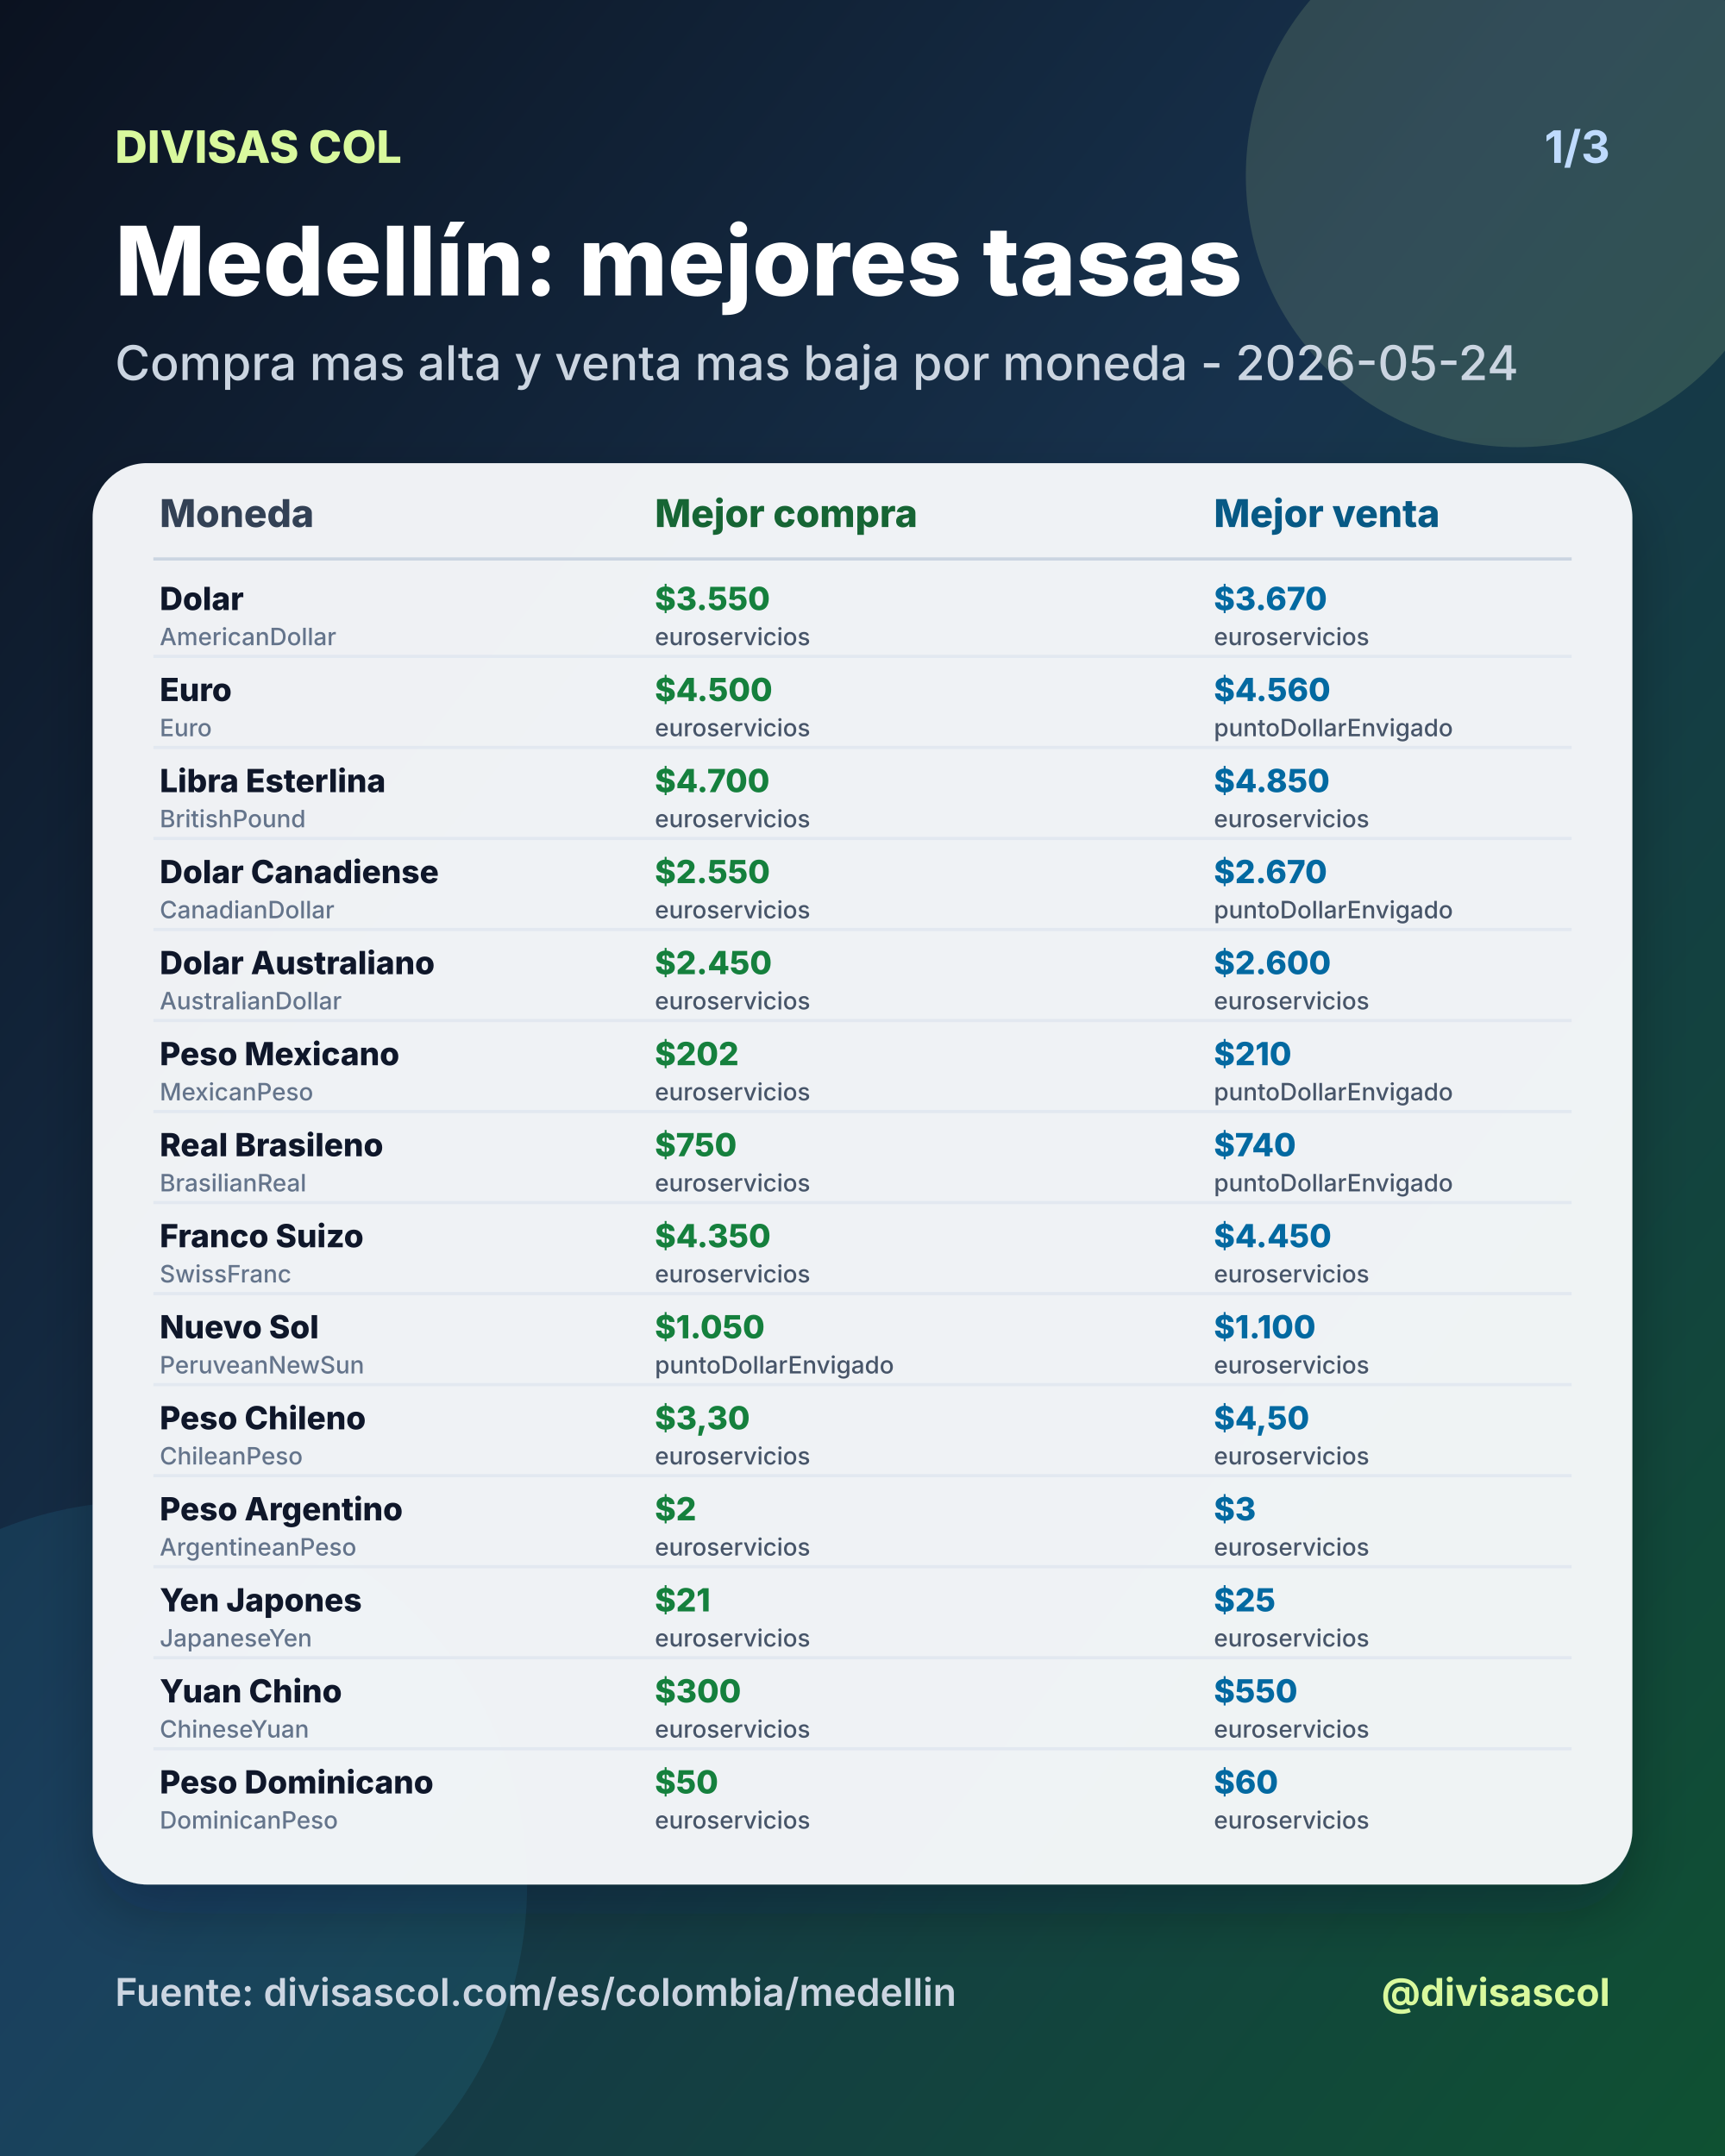
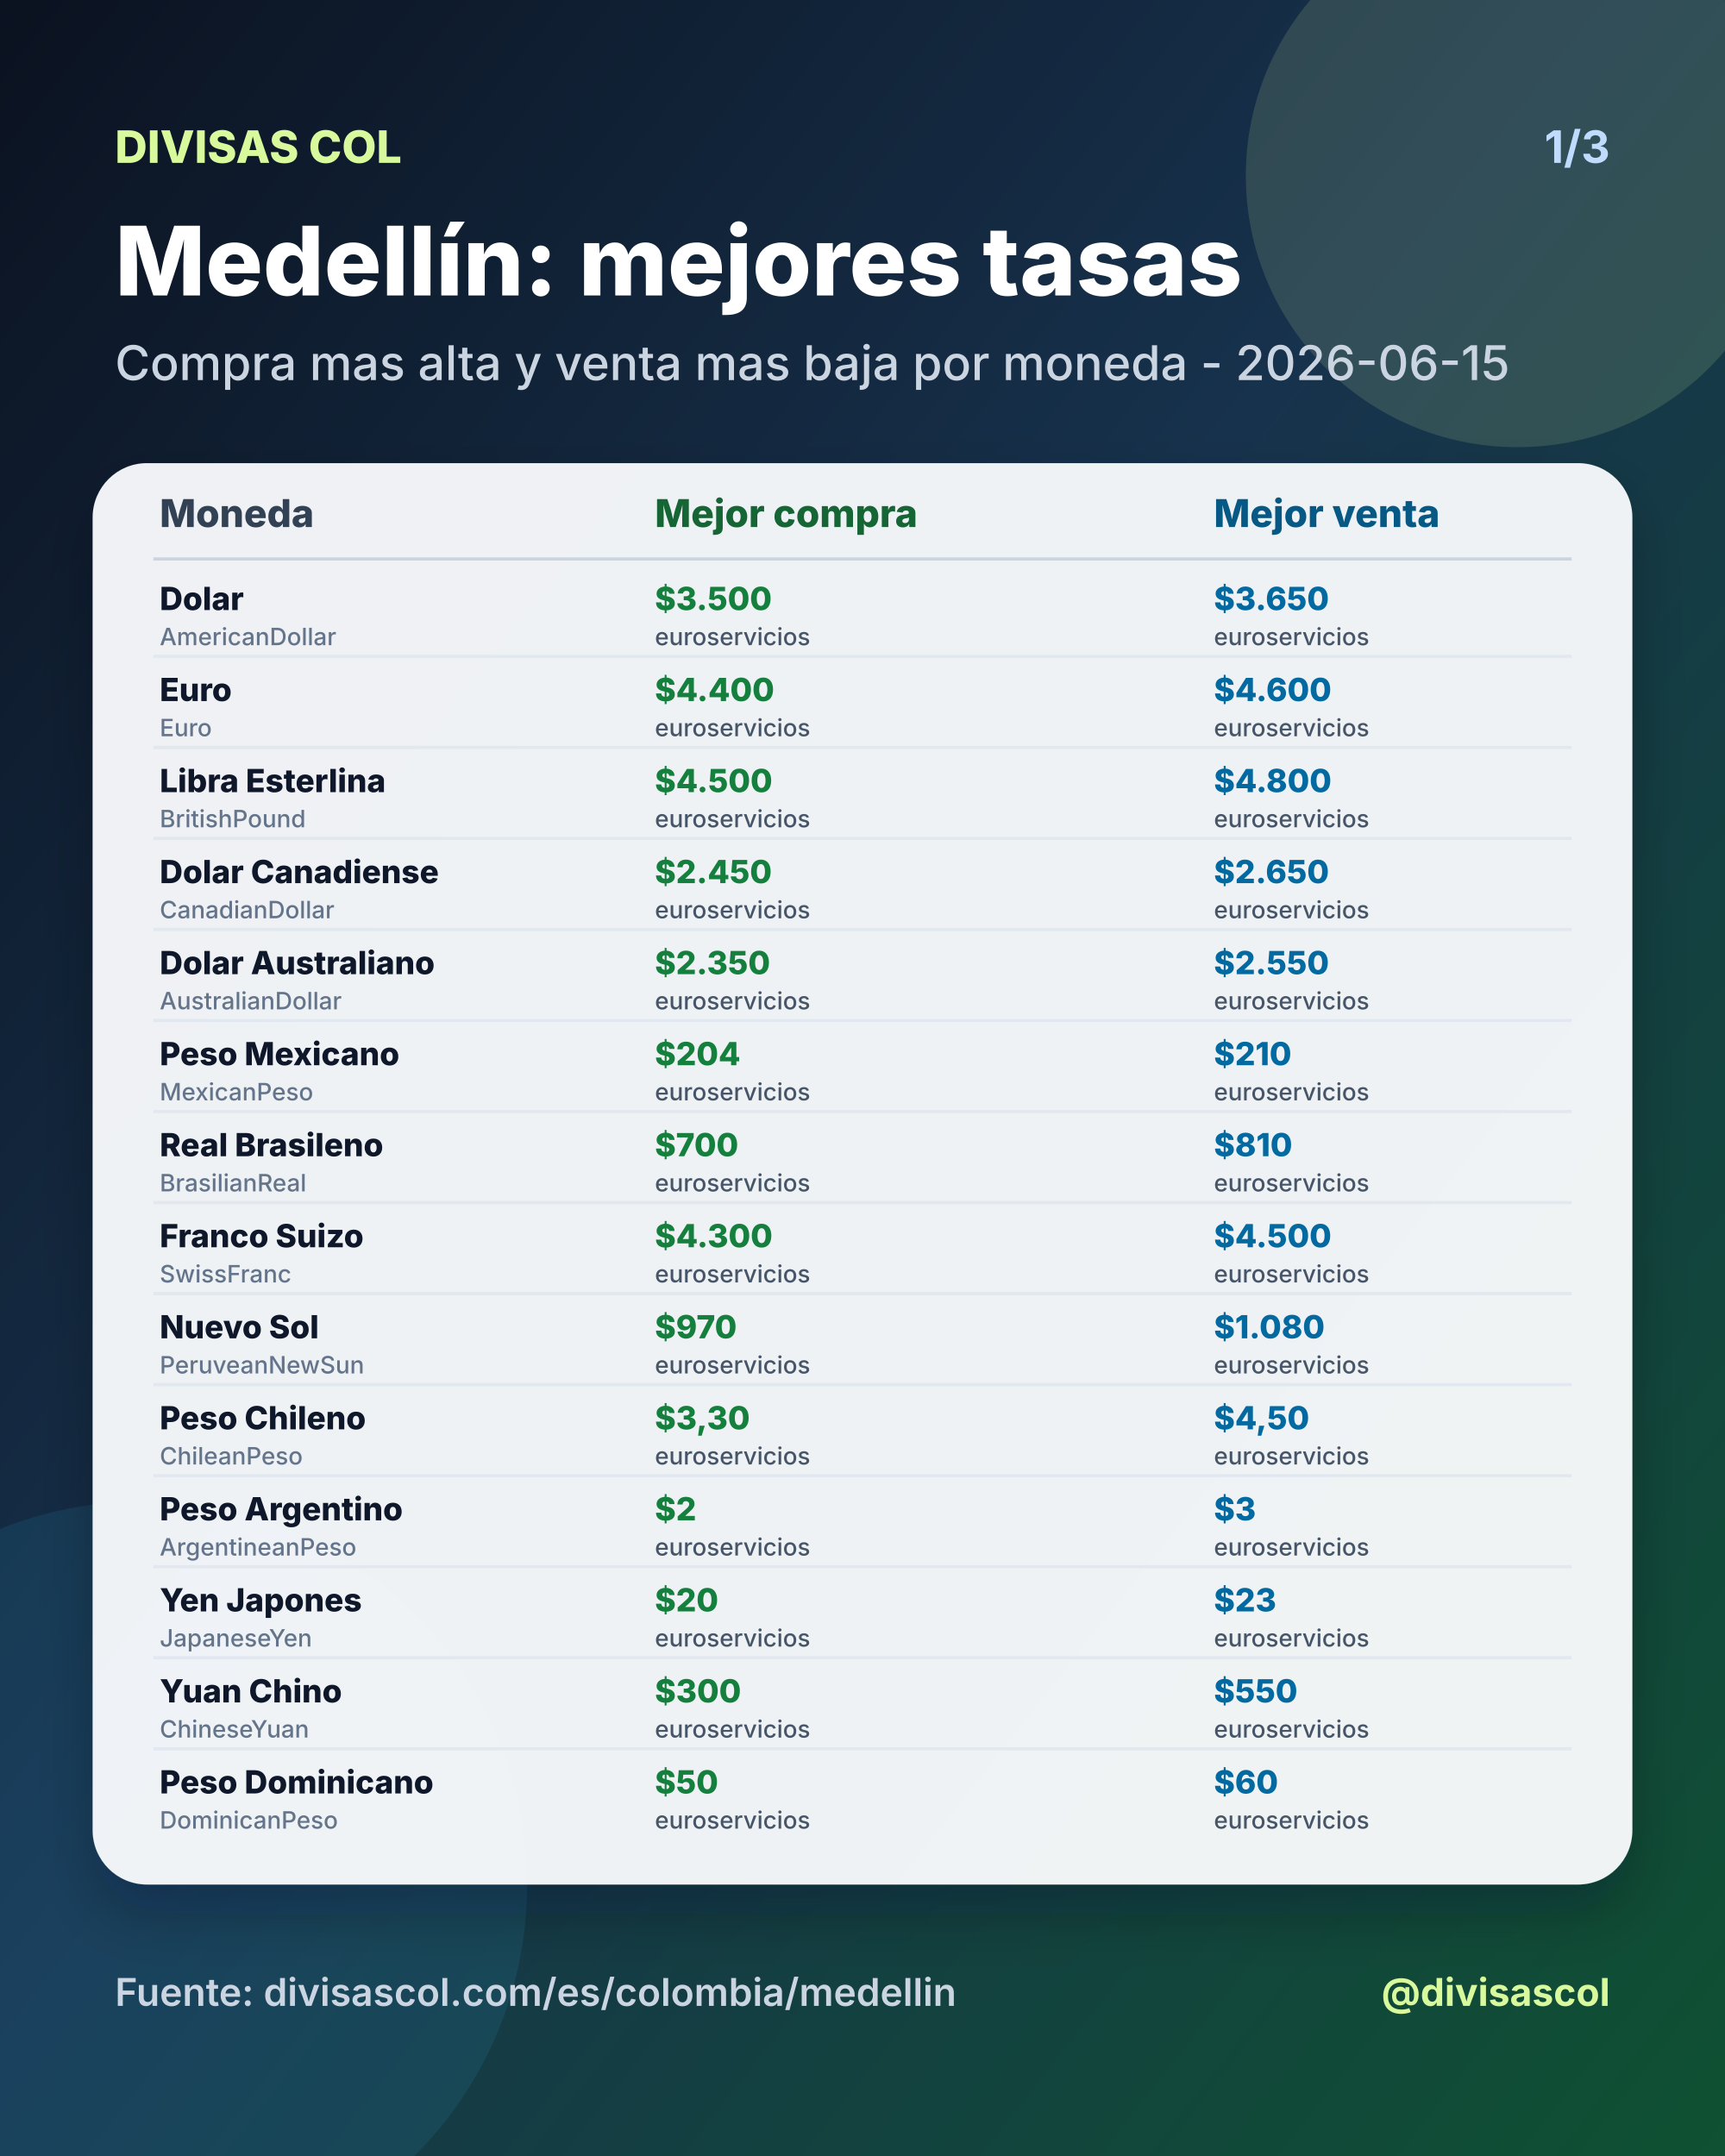
<svg xmlns="http://www.w3.org/2000/svg" width="1080" height="1350" viewBox="0 0 1080 1350">
  <defs>
    <linearGradient id="bg" x1="0" y1="0" x2="1" y2="1">
      <stop offset="0%" stop-color="#0b1220" />
      <stop offset="46%" stop-color="#17324d" />
      <stop offset="100%" stop-color="#0f5132" />
    </linearGradient>
    <filter id="shadow" x="-20%" y="-20%" width="140%" height="140%">
      <feDropShadow dx="0" dy="18" stdDeviation="18" flood-color="#020617" flood-opacity="0.28" />
    </filter>
  </defs>
  <rect width="1080" height="1350" fill="url(#bg)" />
  <circle cx="950" cy="110" r="170" fill="#d9f99d" opacity="0.14" />
  <circle cx="90" cy="1180" r="240" fill="#38bdf8" opacity="0.10" />
  <text x="72" y="102" fill="#d9f99d" font-size="28" font-family="Inter, Arial, sans-serif" font-weight="800" text-anchor="start">DIVISAS COL</text>
  <text x="1008" y="102" fill="#bfdbfe" font-size="28" font-family="Inter, Arial, sans-serif" font-weight="700" text-anchor="end">1/3</text>
  <text x="72" y="185" fill="#ffffff" font-size="60" font-family="Inter, Arial, sans-serif" font-weight="800" text-anchor="start">Medellín: mejores tasas</text>
-   <text x="72" y="238" fill="#cbd5e1" font-size="30" font-family="Inter, Arial, sans-serif" font-weight="500" text-anchor="start">Compra mas alta y venta mas baja por moneda - 2026-05-24</text>
+   <text x="72" y="238" fill="#cbd5e1" font-size="30" font-family="Inter, Arial, sans-serif" font-weight="500" text-anchor="start">Compra mas alta y venta mas baja por moneda - 2026-06-15</text>
  <rect x="58" y="290" width="964" height="890" rx="34" fill="#f8fafc" opacity="0.96" filter="url(#shadow)" />
  <text x="100" y="330" fill="#334155" font-size="24" font-family="Inter, Arial, sans-serif" font-weight="800" text-anchor="start">Moneda</text>
  <text x="410" y="330" fill="#166534" font-size="24" font-family="Inter, Arial, sans-serif" font-weight="800" text-anchor="start">Mejor compra</text>
  <text x="760" y="330" fill="#075985" font-size="24" font-family="Inter, Arial, sans-serif" font-weight="800" text-anchor="start">Mejor venta</text>
  <line x1="96" y1="350" x2="984" y2="350" stroke="#cbd5e1" stroke-width="2" />
  <text x="100" y="382" fill="#0f172a" font-size="20" font-family="Inter, Arial, sans-serif" font-weight="800" text-anchor="start">Dolar</text>
  <text x="100" y="404" fill="#64748b" font-size="15" font-family="Inter, Arial, sans-serif" font-weight="500" text-anchor="start">AmericanDollar</text>
-   <text x="410" y="382" fill="#15803d" font-size="20" font-family="Inter, Arial, sans-serif" font-weight="800" text-anchor="start">$3.550</text>
+   <text x="410" y="382" fill="#15803d" font-size="20" font-family="Inter, Arial, sans-serif" font-weight="800" text-anchor="start">$3.500</text>
  <text x="410" y="404" fill="#475569" font-size="15" font-family="Inter, Arial, sans-serif" font-weight="500" text-anchor="start">euroservicios</text>
-   <text x="760" y="382" fill="#0369a1" font-size="20" font-family="Inter, Arial, sans-serif" font-weight="800" text-anchor="start">$3.670</text>
+   <text x="760" y="382" fill="#0369a1" font-size="20" font-family="Inter, Arial, sans-serif" font-weight="800" text-anchor="start">$3.650</text>
  <text x="760" y="404" fill="#475569" font-size="15" font-family="Inter, Arial, sans-serif" font-weight="500" text-anchor="start">euroservicios</text>
  <line x1="96" y1="411" x2="984" y2="411" stroke="#e2e8f0" stroke-width="2" />
  <text x="100" y="439" fill="#0f172a" font-size="20" font-family="Inter, Arial, sans-serif" font-weight="800" text-anchor="start">Euro</text>
  <text x="100" y="461" fill="#64748b" font-size="15" font-family="Inter, Arial, sans-serif" font-weight="500" text-anchor="start">Euro</text>
-   <text x="410" y="439" fill="#15803d" font-size="20" font-family="Inter, Arial, sans-serif" font-weight="800" text-anchor="start">$4.500</text>
+   <text x="410" y="439" fill="#15803d" font-size="20" font-family="Inter, Arial, sans-serif" font-weight="800" text-anchor="start">$4.400</text>
  <text x="410" y="461" fill="#475569" font-size="15" font-family="Inter, Arial, sans-serif" font-weight="500" text-anchor="start">euroservicios</text>
-   <text x="760" y="439" fill="#0369a1" font-size="20" font-family="Inter, Arial, sans-serif" font-weight="800" text-anchor="start">$4.560</text>
-   <text x="760" y="461" fill="#475569" font-size="15" font-family="Inter, Arial, sans-serif" font-weight="500" text-anchor="start">puntoDollarEnvigado</text>
+   <text x="760" y="439" fill="#0369a1" font-size="20" font-family="Inter, Arial, sans-serif" font-weight="800" text-anchor="start">$4.600</text>
+   <text x="760" y="461" fill="#475569" font-size="15" font-family="Inter, Arial, sans-serif" font-weight="500" text-anchor="start">euroservicios</text>
  <line x1="96" y1="468" x2="984" y2="468" stroke="#e2e8f0" stroke-width="2" />
  <text x="100" y="496" fill="#0f172a" font-size="20" font-family="Inter, Arial, sans-serif" font-weight="800" text-anchor="start">Libra Esterlina</text>
  <text x="100" y="518" fill="#64748b" font-size="15" font-family="Inter, Arial, sans-serif" font-weight="500" text-anchor="start">BritishPound</text>
-   <text x="410" y="496" fill="#15803d" font-size="20" font-family="Inter, Arial, sans-serif" font-weight="800" text-anchor="start">$4.700</text>
+   <text x="410" y="496" fill="#15803d" font-size="20" font-family="Inter, Arial, sans-serif" font-weight="800" text-anchor="start">$4.500</text>
  <text x="410" y="518" fill="#475569" font-size="15" font-family="Inter, Arial, sans-serif" font-weight="500" text-anchor="start">euroservicios</text>
-   <text x="760" y="496" fill="#0369a1" font-size="20" font-family="Inter, Arial, sans-serif" font-weight="800" text-anchor="start">$4.850</text>
+   <text x="760" y="496" fill="#0369a1" font-size="20" font-family="Inter, Arial, sans-serif" font-weight="800" text-anchor="start">$4.800</text>
  <text x="760" y="518" fill="#475569" font-size="15" font-family="Inter, Arial, sans-serif" font-weight="500" text-anchor="start">euroservicios</text>
  <line x1="96" y1="525" x2="984" y2="525" stroke="#e2e8f0" stroke-width="2" />
  <text x="100" y="553" fill="#0f172a" font-size="20" font-family="Inter, Arial, sans-serif" font-weight="800" text-anchor="start">Dolar Canadiense</text>
  <text x="100" y="575" fill="#64748b" font-size="15" font-family="Inter, Arial, sans-serif" font-weight="500" text-anchor="start">CanadianDollar</text>
-   <text x="410" y="553" fill="#15803d" font-size="20" font-family="Inter, Arial, sans-serif" font-weight="800" text-anchor="start">$2.550</text>
+   <text x="410" y="553" fill="#15803d" font-size="20" font-family="Inter, Arial, sans-serif" font-weight="800" text-anchor="start">$2.450</text>
  <text x="410" y="575" fill="#475569" font-size="15" font-family="Inter, Arial, sans-serif" font-weight="500" text-anchor="start">euroservicios</text>
-   <text x="760" y="553" fill="#0369a1" font-size="20" font-family="Inter, Arial, sans-serif" font-weight="800" text-anchor="start">$2.670</text>
-   <text x="760" y="575" fill="#475569" font-size="15" font-family="Inter, Arial, sans-serif" font-weight="500" text-anchor="start">puntoDollarEnvigado</text>
+   <text x="760" y="553" fill="#0369a1" font-size="20" font-family="Inter, Arial, sans-serif" font-weight="800" text-anchor="start">$2.650</text>
+   <text x="760" y="575" fill="#475569" font-size="15" font-family="Inter, Arial, sans-serif" font-weight="500" text-anchor="start">euroservicios</text>
  <line x1="96" y1="582" x2="984" y2="582" stroke="#e2e8f0" stroke-width="2" />
  <text x="100" y="610" fill="#0f172a" font-size="20" font-family="Inter, Arial, sans-serif" font-weight="800" text-anchor="start">Dolar Australiano</text>
  <text x="100" y="632" fill="#64748b" font-size="15" font-family="Inter, Arial, sans-serif" font-weight="500" text-anchor="start">AustralianDollar</text>
-   <text x="410" y="610" fill="#15803d" font-size="20" font-family="Inter, Arial, sans-serif" font-weight="800" text-anchor="start">$2.450</text>
+   <text x="410" y="610" fill="#15803d" font-size="20" font-family="Inter, Arial, sans-serif" font-weight="800" text-anchor="start">$2.350</text>
  <text x="410" y="632" fill="#475569" font-size="15" font-family="Inter, Arial, sans-serif" font-weight="500" text-anchor="start">euroservicios</text>
-   <text x="760" y="610" fill="#0369a1" font-size="20" font-family="Inter, Arial, sans-serif" font-weight="800" text-anchor="start">$2.600</text>
+   <text x="760" y="610" fill="#0369a1" font-size="20" font-family="Inter, Arial, sans-serif" font-weight="800" text-anchor="start">$2.550</text>
  <text x="760" y="632" fill="#475569" font-size="15" font-family="Inter, Arial, sans-serif" font-weight="500" text-anchor="start">euroservicios</text>
  <line x1="96" y1="639" x2="984" y2="639" stroke="#e2e8f0" stroke-width="2" />
  <text x="100" y="667" fill="#0f172a" font-size="20" font-family="Inter, Arial, sans-serif" font-weight="800" text-anchor="start">Peso Mexicano</text>
  <text x="100" y="689" fill="#64748b" font-size="15" font-family="Inter, Arial, sans-serif" font-weight="500" text-anchor="start">MexicanPeso</text>
-   <text x="410" y="667" fill="#15803d" font-size="20" font-family="Inter, Arial, sans-serif" font-weight="800" text-anchor="start">$202</text>
+   <text x="410" y="667" fill="#15803d" font-size="20" font-family="Inter, Arial, sans-serif" font-weight="800" text-anchor="start">$204</text>
  <text x="410" y="689" fill="#475569" font-size="15" font-family="Inter, Arial, sans-serif" font-weight="500" text-anchor="start">euroservicios</text>
  <text x="760" y="667" fill="#0369a1" font-size="20" font-family="Inter, Arial, sans-serif" font-weight="800" text-anchor="start">$210</text>
-   <text x="760" y="689" fill="#475569" font-size="15" font-family="Inter, Arial, sans-serif" font-weight="500" text-anchor="start">puntoDollarEnvigado</text>
+   <text x="760" y="689" fill="#475569" font-size="15" font-family="Inter, Arial, sans-serif" font-weight="500" text-anchor="start">euroservicios</text>
  <line x1="96" y1="696" x2="984" y2="696" stroke="#e2e8f0" stroke-width="2" />
  <text x="100" y="724" fill="#0f172a" font-size="20" font-family="Inter, Arial, sans-serif" font-weight="800" text-anchor="start">Real Brasileno</text>
  <text x="100" y="746" fill="#64748b" font-size="15" font-family="Inter, Arial, sans-serif" font-weight="500" text-anchor="start">BrasilianReal</text>
-   <text x="410" y="724" fill="#15803d" font-size="20" font-family="Inter, Arial, sans-serif" font-weight="800" text-anchor="start">$750</text>
+   <text x="410" y="724" fill="#15803d" font-size="20" font-family="Inter, Arial, sans-serif" font-weight="800" text-anchor="start">$700</text>
  <text x="410" y="746" fill="#475569" font-size="15" font-family="Inter, Arial, sans-serif" font-weight="500" text-anchor="start">euroservicios</text>
-   <text x="760" y="724" fill="#0369a1" font-size="20" font-family="Inter, Arial, sans-serif" font-weight="800" text-anchor="start">$740</text>
-   <text x="760" y="746" fill="#475569" font-size="15" font-family="Inter, Arial, sans-serif" font-weight="500" text-anchor="start">puntoDollarEnvigado</text>
+   <text x="760" y="724" fill="#0369a1" font-size="20" font-family="Inter, Arial, sans-serif" font-weight="800" text-anchor="start">$810</text>
+   <text x="760" y="746" fill="#475569" font-size="15" font-family="Inter, Arial, sans-serif" font-weight="500" text-anchor="start">euroservicios</text>
  <line x1="96" y1="753" x2="984" y2="753" stroke="#e2e8f0" stroke-width="2" />
  <text x="100" y="781" fill="#0f172a" font-size="20" font-family="Inter, Arial, sans-serif" font-weight="800" text-anchor="start">Franco Suizo</text>
  <text x="100" y="803" fill="#64748b" font-size="15" font-family="Inter, Arial, sans-serif" font-weight="500" text-anchor="start">SwissFranc</text>
-   <text x="410" y="781" fill="#15803d" font-size="20" font-family="Inter, Arial, sans-serif" font-weight="800" text-anchor="start">$4.350</text>
+   <text x="410" y="781" fill="#15803d" font-size="20" font-family="Inter, Arial, sans-serif" font-weight="800" text-anchor="start">$4.300</text>
  <text x="410" y="803" fill="#475569" font-size="15" font-family="Inter, Arial, sans-serif" font-weight="500" text-anchor="start">euroservicios</text>
-   <text x="760" y="781" fill="#0369a1" font-size="20" font-family="Inter, Arial, sans-serif" font-weight="800" text-anchor="start">$4.450</text>
+   <text x="760" y="781" fill="#0369a1" font-size="20" font-family="Inter, Arial, sans-serif" font-weight="800" text-anchor="start">$4.500</text>
  <text x="760" y="803" fill="#475569" font-size="15" font-family="Inter, Arial, sans-serif" font-weight="500" text-anchor="start">euroservicios</text>
  <line x1="96" y1="810" x2="984" y2="810" stroke="#e2e8f0" stroke-width="2" />
  <text x="100" y="838" fill="#0f172a" font-size="20" font-family="Inter, Arial, sans-serif" font-weight="800" text-anchor="start">Nuevo Sol</text>
  <text x="100" y="860" fill="#64748b" font-size="15" font-family="Inter, Arial, sans-serif" font-weight="500" text-anchor="start">PeruveanNewSun</text>
-   <text x="410" y="838" fill="#15803d" font-size="20" font-family="Inter, Arial, sans-serif" font-weight="800" text-anchor="start">$1.050</text>
-   <text x="410" y="860" fill="#475569" font-size="15" font-family="Inter, Arial, sans-serif" font-weight="500" text-anchor="start">puntoDollarEnvigado</text>
-   <text x="760" y="838" fill="#0369a1" font-size="20" font-family="Inter, Arial, sans-serif" font-weight="800" text-anchor="start">$1.100</text>
+   <text x="410" y="838" fill="#15803d" font-size="20" font-family="Inter, Arial, sans-serif" font-weight="800" text-anchor="start">$970</text>
+   <text x="410" y="860" fill="#475569" font-size="15" font-family="Inter, Arial, sans-serif" font-weight="500" text-anchor="start">euroservicios</text>
+   <text x="760" y="838" fill="#0369a1" font-size="20" font-family="Inter, Arial, sans-serif" font-weight="800" text-anchor="start">$1.080</text>
  <text x="760" y="860" fill="#475569" font-size="15" font-family="Inter, Arial, sans-serif" font-weight="500" text-anchor="start">euroservicios</text>
  <line x1="96" y1="867" x2="984" y2="867" stroke="#e2e8f0" stroke-width="2" />
  <text x="100" y="895" fill="#0f172a" font-size="20" font-family="Inter, Arial, sans-serif" font-weight="800" text-anchor="start">Peso Chileno</text>
  <text x="100" y="917" fill="#64748b" font-size="15" font-family="Inter, Arial, sans-serif" font-weight="500" text-anchor="start">ChileanPeso</text>
  <text x="410" y="895" fill="#15803d" font-size="20" font-family="Inter, Arial, sans-serif" font-weight="800" text-anchor="start">$3,30</text>
  <text x="410" y="917" fill="#475569" font-size="15" font-family="Inter, Arial, sans-serif" font-weight="500" text-anchor="start">euroservicios</text>
  <text x="760" y="895" fill="#0369a1" font-size="20" font-family="Inter, Arial, sans-serif" font-weight="800" text-anchor="start">$4,50</text>
  <text x="760" y="917" fill="#475569" font-size="15" font-family="Inter, Arial, sans-serif" font-weight="500" text-anchor="start">euroservicios</text>
  <line x1="96" y1="924" x2="984" y2="924" stroke="#e2e8f0" stroke-width="2" />
  <text x="100" y="952" fill="#0f172a" font-size="20" font-family="Inter, Arial, sans-serif" font-weight="800" text-anchor="start">Peso Argentino</text>
  <text x="100" y="974" fill="#64748b" font-size="15" font-family="Inter, Arial, sans-serif" font-weight="500" text-anchor="start">ArgentineanPeso</text>
  <text x="410" y="952" fill="#15803d" font-size="20" font-family="Inter, Arial, sans-serif" font-weight="800" text-anchor="start">$2</text>
  <text x="410" y="974" fill="#475569" font-size="15" font-family="Inter, Arial, sans-serif" font-weight="500" text-anchor="start">euroservicios</text>
  <text x="760" y="952" fill="#0369a1" font-size="20" font-family="Inter, Arial, sans-serif" font-weight="800" text-anchor="start">$3</text>
  <text x="760" y="974" fill="#475569" font-size="15" font-family="Inter, Arial, sans-serif" font-weight="500" text-anchor="start">euroservicios</text>
  <line x1="96" y1="981" x2="984" y2="981" stroke="#e2e8f0" stroke-width="2" />
  <text x="100" y="1009" fill="#0f172a" font-size="20" font-family="Inter, Arial, sans-serif" font-weight="800" text-anchor="start">Yen Japones</text>
  <text x="100" y="1031" fill="#64748b" font-size="15" font-family="Inter, Arial, sans-serif" font-weight="500" text-anchor="start">JapaneseYen</text>
-   <text x="410" y="1009" fill="#15803d" font-size="20" font-family="Inter, Arial, sans-serif" font-weight="800" text-anchor="start">$21</text>
+   <text x="410" y="1009" fill="#15803d" font-size="20" font-family="Inter, Arial, sans-serif" font-weight="800" text-anchor="start">$20</text>
  <text x="410" y="1031" fill="#475569" font-size="15" font-family="Inter, Arial, sans-serif" font-weight="500" text-anchor="start">euroservicios</text>
-   <text x="760" y="1009" fill="#0369a1" font-size="20" font-family="Inter, Arial, sans-serif" font-weight="800" text-anchor="start">$25</text>
+   <text x="760" y="1009" fill="#0369a1" font-size="20" font-family="Inter, Arial, sans-serif" font-weight="800" text-anchor="start">$23</text>
  <text x="760" y="1031" fill="#475569" font-size="15" font-family="Inter, Arial, sans-serif" font-weight="500" text-anchor="start">euroservicios</text>
  <line x1="96" y1="1038" x2="984" y2="1038" stroke="#e2e8f0" stroke-width="2" />
  <text x="100" y="1066" fill="#0f172a" font-size="20" font-family="Inter, Arial, sans-serif" font-weight="800" text-anchor="start">Yuan Chino</text>
  <text x="100" y="1088" fill="#64748b" font-size="15" font-family="Inter, Arial, sans-serif" font-weight="500" text-anchor="start">ChineseYuan</text>
  <text x="410" y="1066" fill="#15803d" font-size="20" font-family="Inter, Arial, sans-serif" font-weight="800" text-anchor="start">$300</text>
  <text x="410" y="1088" fill="#475569" font-size="15" font-family="Inter, Arial, sans-serif" font-weight="500" text-anchor="start">euroservicios</text>
  <text x="760" y="1066" fill="#0369a1" font-size="20" font-family="Inter, Arial, sans-serif" font-weight="800" text-anchor="start">$550</text>
  <text x="760" y="1088" fill="#475569" font-size="15" font-family="Inter, Arial, sans-serif" font-weight="500" text-anchor="start">euroservicios</text>
  <line x1="96" y1="1095" x2="984" y2="1095" stroke="#e2e8f0" stroke-width="2" />
  <text x="100" y="1123" fill="#0f172a" font-size="20" font-family="Inter, Arial, sans-serif" font-weight="800" text-anchor="start">Peso Dominicano</text>
  <text x="100" y="1145" fill="#64748b" font-size="15" font-family="Inter, Arial, sans-serif" font-weight="500" text-anchor="start">DominicanPeso</text>
  <text x="410" y="1123" fill="#15803d" font-size="20" font-family="Inter, Arial, sans-serif" font-weight="800" text-anchor="start">$50</text>
  <text x="410" y="1145" fill="#475569" font-size="15" font-family="Inter, Arial, sans-serif" font-weight="500" text-anchor="start">euroservicios</text>
  <text x="760" y="1123" fill="#0369a1" font-size="20" font-family="Inter, Arial, sans-serif" font-weight="800" text-anchor="start">$60</text>
  <text x="760" y="1145" fill="#475569" font-size="15" font-family="Inter, Arial, sans-serif" font-weight="500" text-anchor="start">euroservicios</text>
  <text x="72" y="1256" fill="#cbd5e1" font-size="24" font-family="Inter, Arial, sans-serif" font-weight="600" text-anchor="start">Fuente: divisascol.com/es/colombia/medellin</text>
  <text x="1008" y="1256" fill="#d9f99d" font-size="24" font-family="Inter, Arial, sans-serif" font-weight="700" text-anchor="end">@divisascol</text>
</svg>
